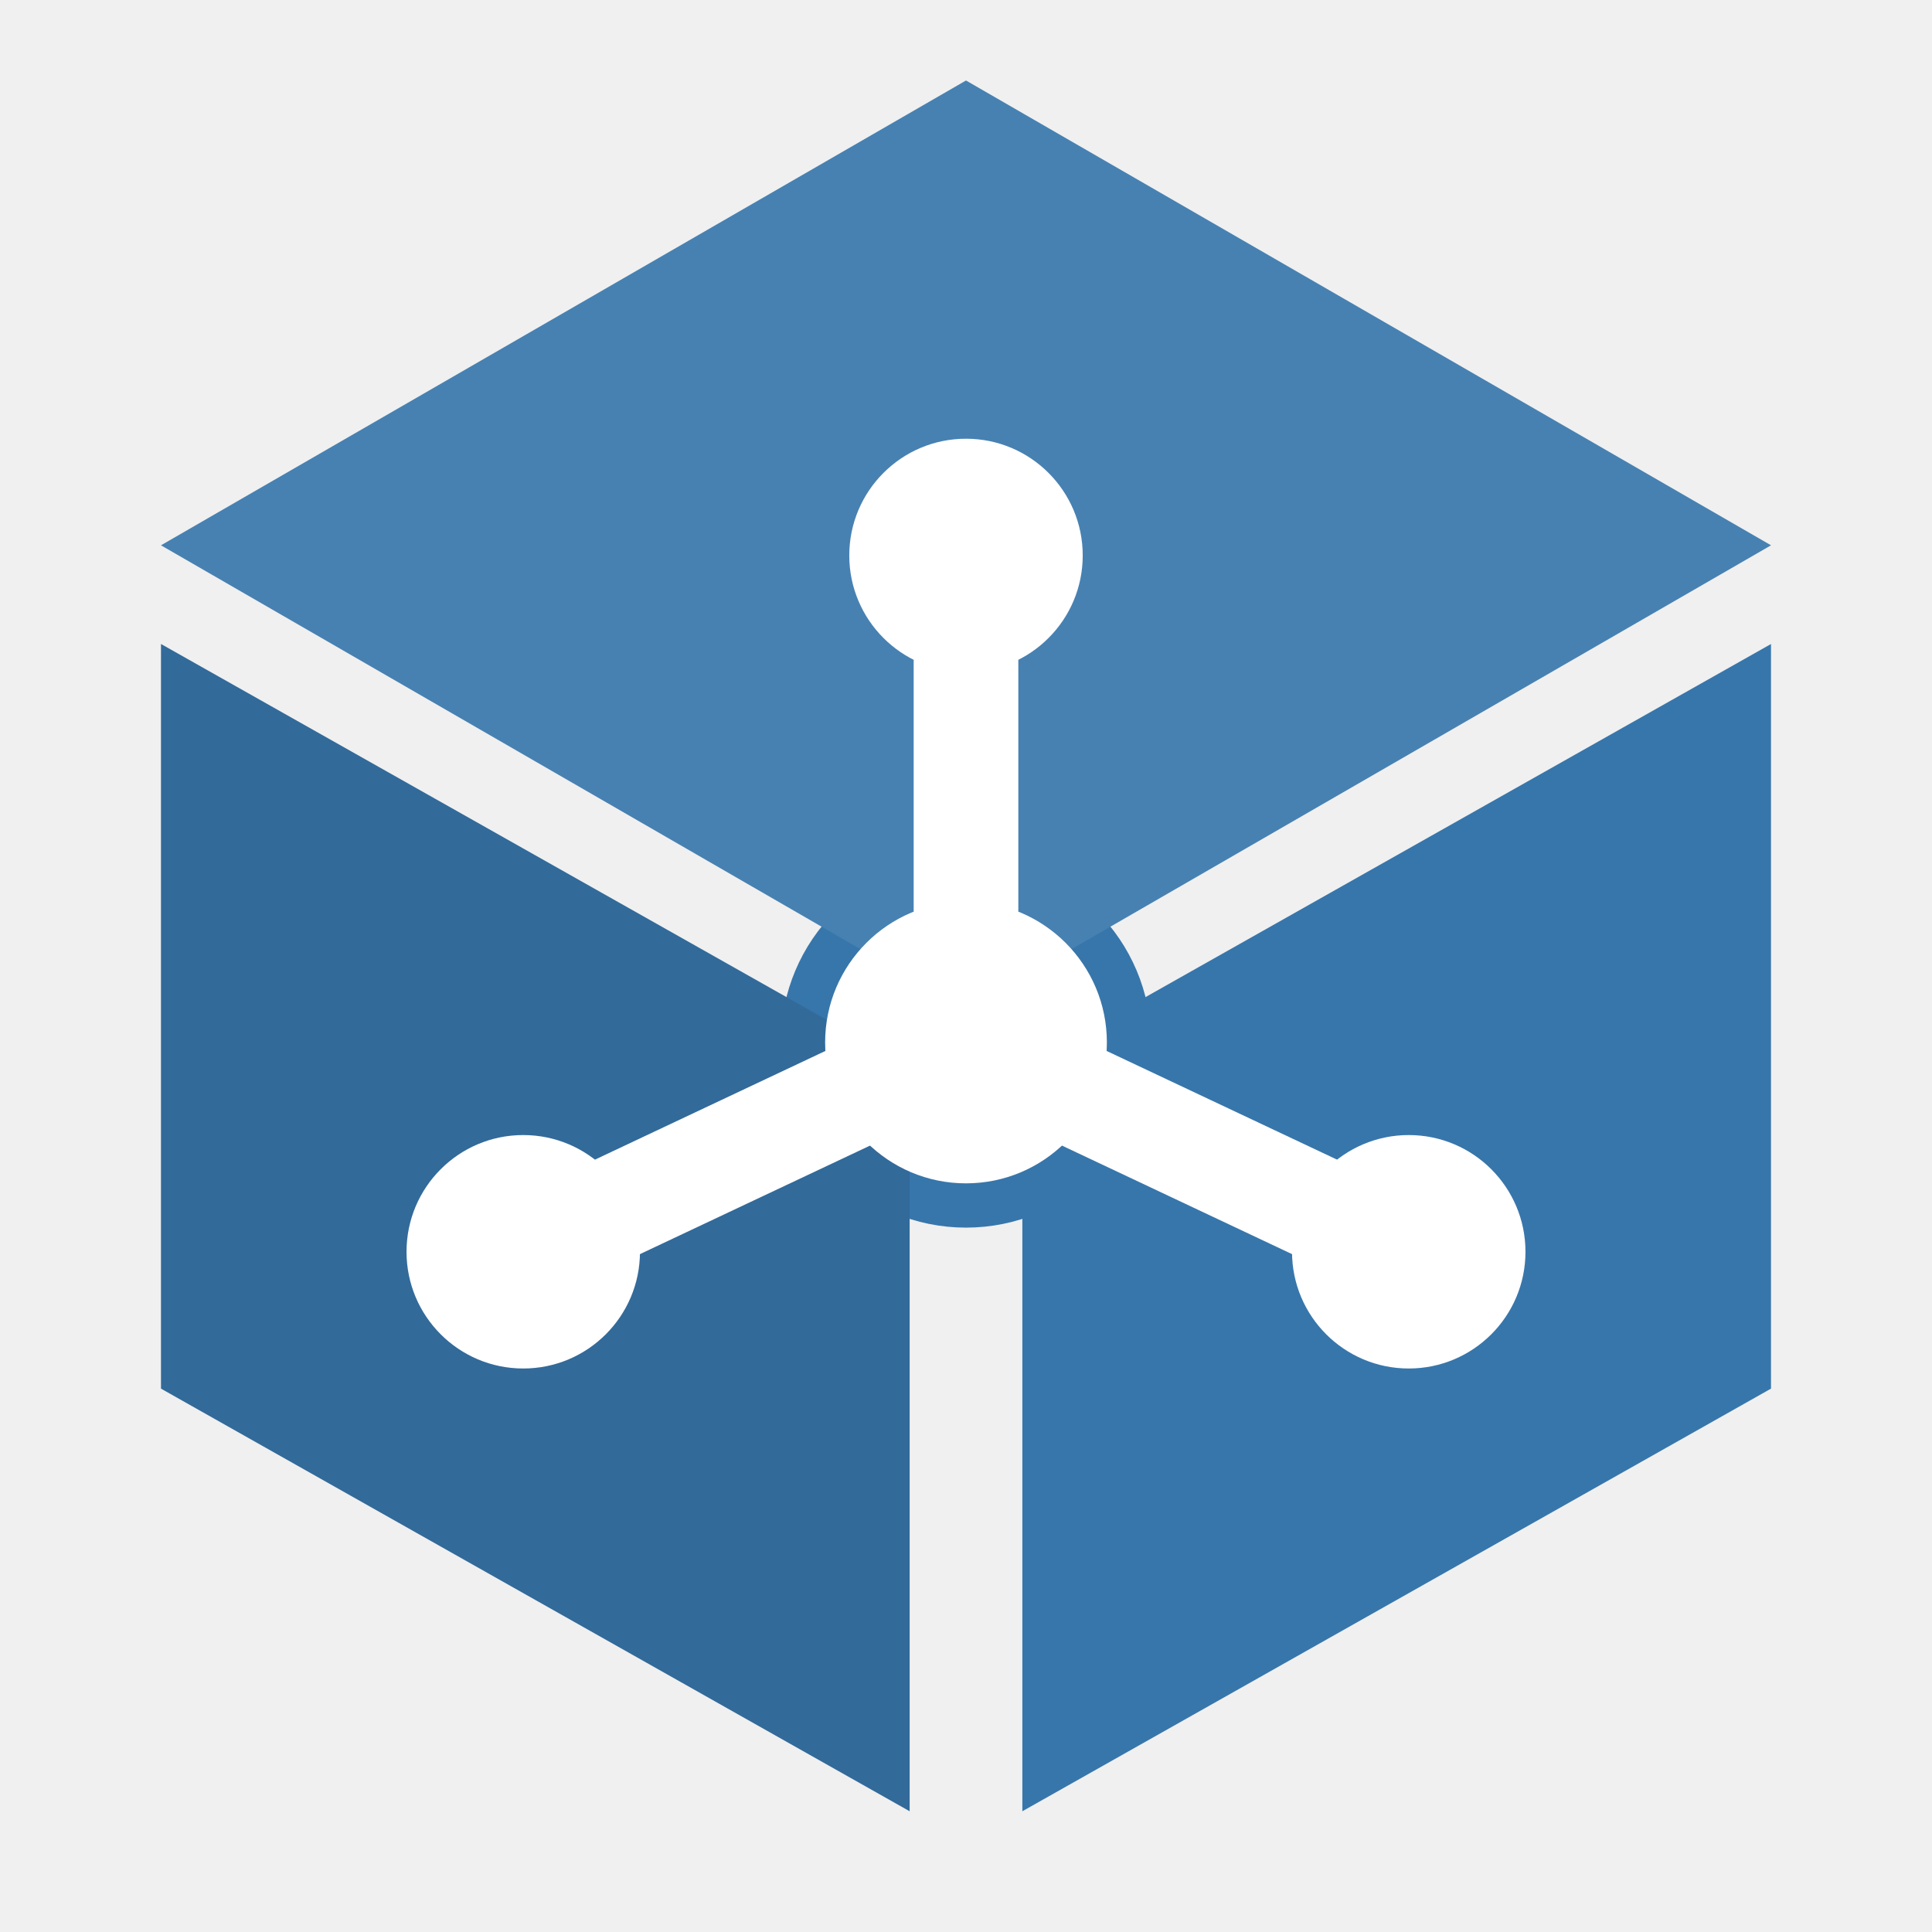
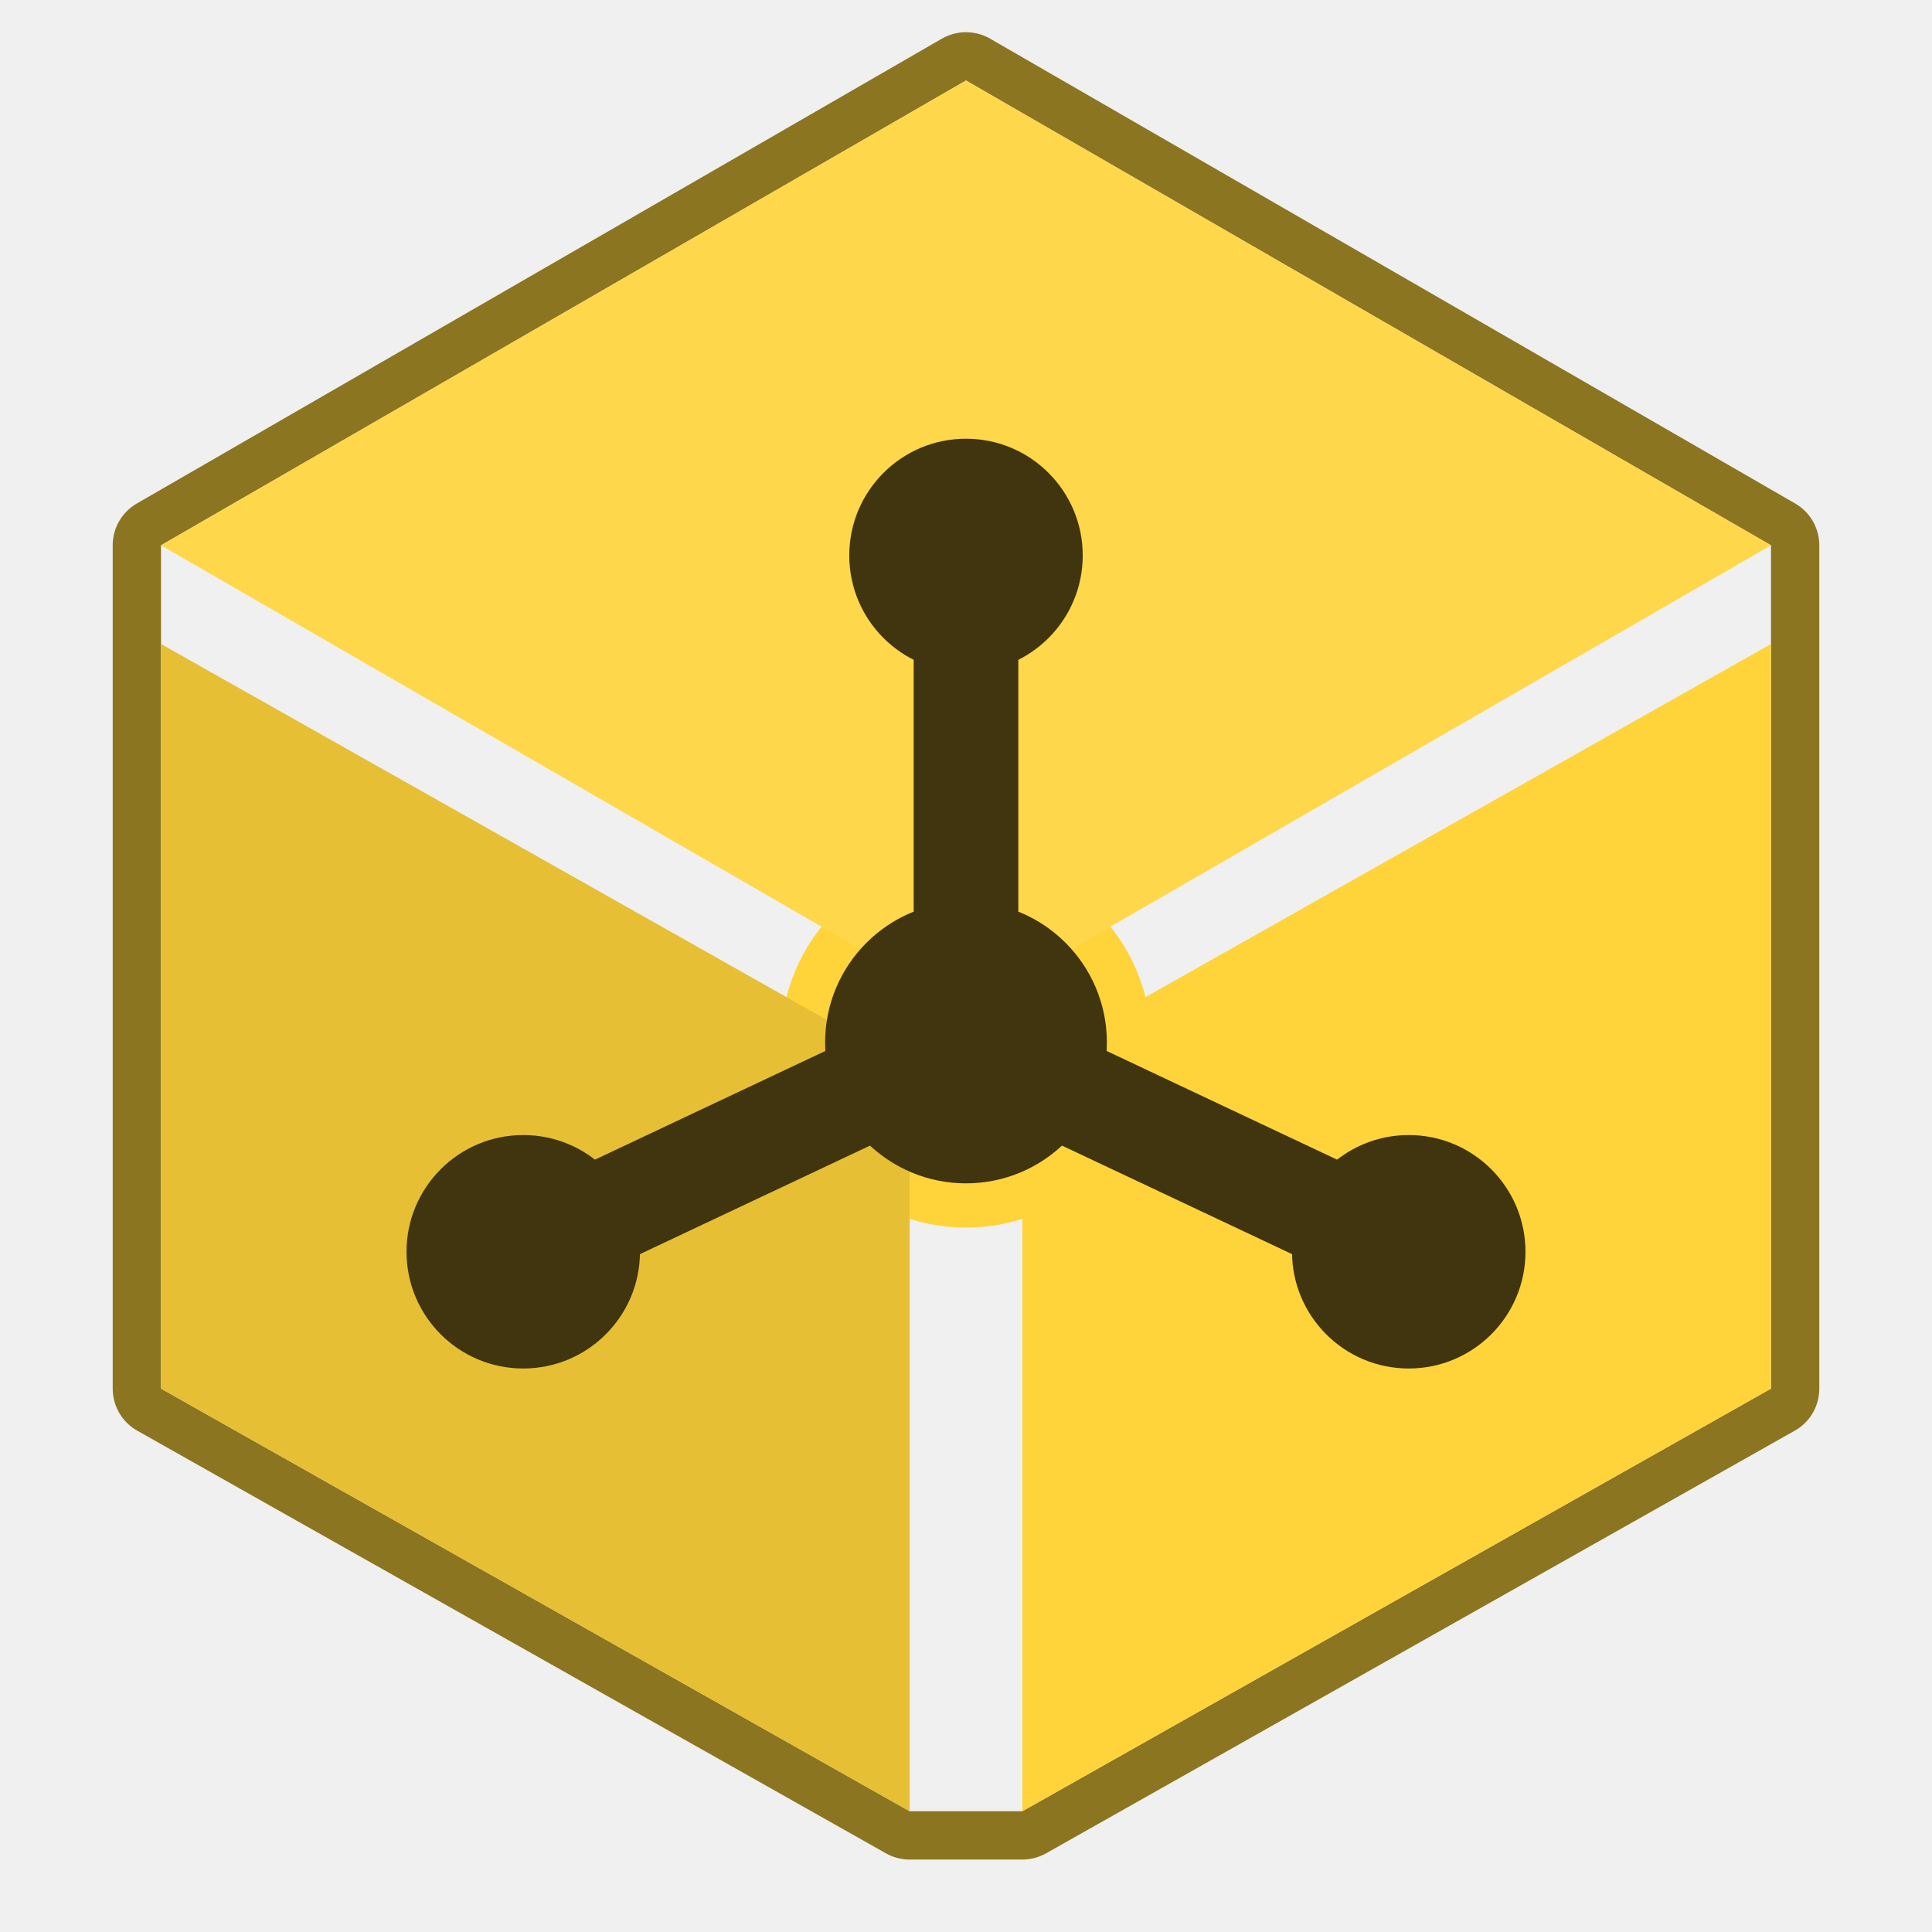
- <svg xmlns="http://www.w3.org/2000/svg" viewBox="0 0 24 24" color="#3776AB" role="img" aria-labelledby="mcp-router-hub-python-title mcp-router-hub-python-desc">
+ <svg xmlns="http://www.w3.org/2000/svg" viewBox="0 0 24 24" color="#FFD43B" role="img" aria-labelledby="mcp-router-hub-python-title mcp-router-hub-python-desc">
+   <clipPath id="mcp-router-hub-python-outside">
+     <path d="M 0 0 H 24 V 24 H 0 Z M 12 1 L 22 6.774 L 22 17.25 L 12.7 22.5 L 11.3 22.5 L 2 17.25 L 2 6.774 Z" clip-rule="evenodd" />
+   </clipPath>
+   <path d="M 12 1 L 22 6.774 L 22 17.25 L 12.7 22.5 L 11.3 22.5 L 2 17.25 L 2 6.774 Z" fill="none" stroke="#8C7520" stroke-width="1.2" stroke-linejoin="round" clip-path="url(#mcp-router-hub-python-outside)" />
  <clipPath id="mcp-router-hub-python-cube">
    <path d="M 12 1 L 22 6.774 L 22 17.25 L 12.7 22.5 L 11.3 22.5 L 2 17.25 L 2 6.774 Z" />
  </clipPath>
  <path d="M 12 1 L 22 6.774 L 12 12.547 L 2 6.774 Z" fill="currentColor" />
  <path d="M 2 8 L 11.3 13.25 L 11.3 22.5 L 2 17.25 Z" fill="currentColor" />
  <path d="M 12.7 13.25 L 22 8 L 22 17.25 L 12.7 22.5 Z" fill="currentColor" />
  <g clip-path="url(#mcp-router-hub-python-cube)">
    <path d="M 12 12.95 L 12 7.1 M 12 12.95 L 6.7 15.45 M 12 12.95 L 17.3 15.45" fill="currentColor" stroke="currentColor" stroke-width="2.4" stroke-linecap="round" stroke-linejoin="round" />
    <g fill="currentColor" stroke="currentColor" stroke-width="1.1" stroke-linejoin="round">
      <circle cx="12" cy="12.95" r="1.75" />
      <circle cx="12" cy="6.9" r="1.45" />
      <circle cx="6.5" cy="15.55" r="1.45" />
      <circle cx="17.5" cy="15.55" r="1.45" />
    </g>
  </g>
  <path d="M 12 1 L 22 6.774 L 12 12.547 L 2 6.774 Z" fill="#fff" opacity="0.08" />
  <path d="M 2 8 L 11.3 13.25 L 11.3 22.5 L 2 17.25 Z" fill="#000" opacity="0.10" />
  <g clip-path="url(#mcp-router-hub-python-cube)">
-     <path d="M 12 12.95 L 12 7.1 M 12 12.95 L 6.7 15.45 M 12 12.95 L 17.3 15.45" fill="none" stroke="#fff" stroke-width="1.3" stroke-linecap="round" />
-     <g fill="#fff">
+     <path d="M 12 12.95 L 12 7.1 M 12 12.95 L 6.7 15.45 M 12 12.95 L 17.3 15.45" fill="none" stroke="#40350F" stroke-width="1.3" stroke-linecap="round" />
+     <g fill="#40350F">
      <circle cx="12" cy="12.95" r="1.75" />
      <circle cx="12" cy="6.9" r="1.45" />
      <circle cx="6.5" cy="15.55" r="1.45" />
      <circle cx="17.5" cy="15.55" r="1.45" />
    </g>
  </g>
</svg>
